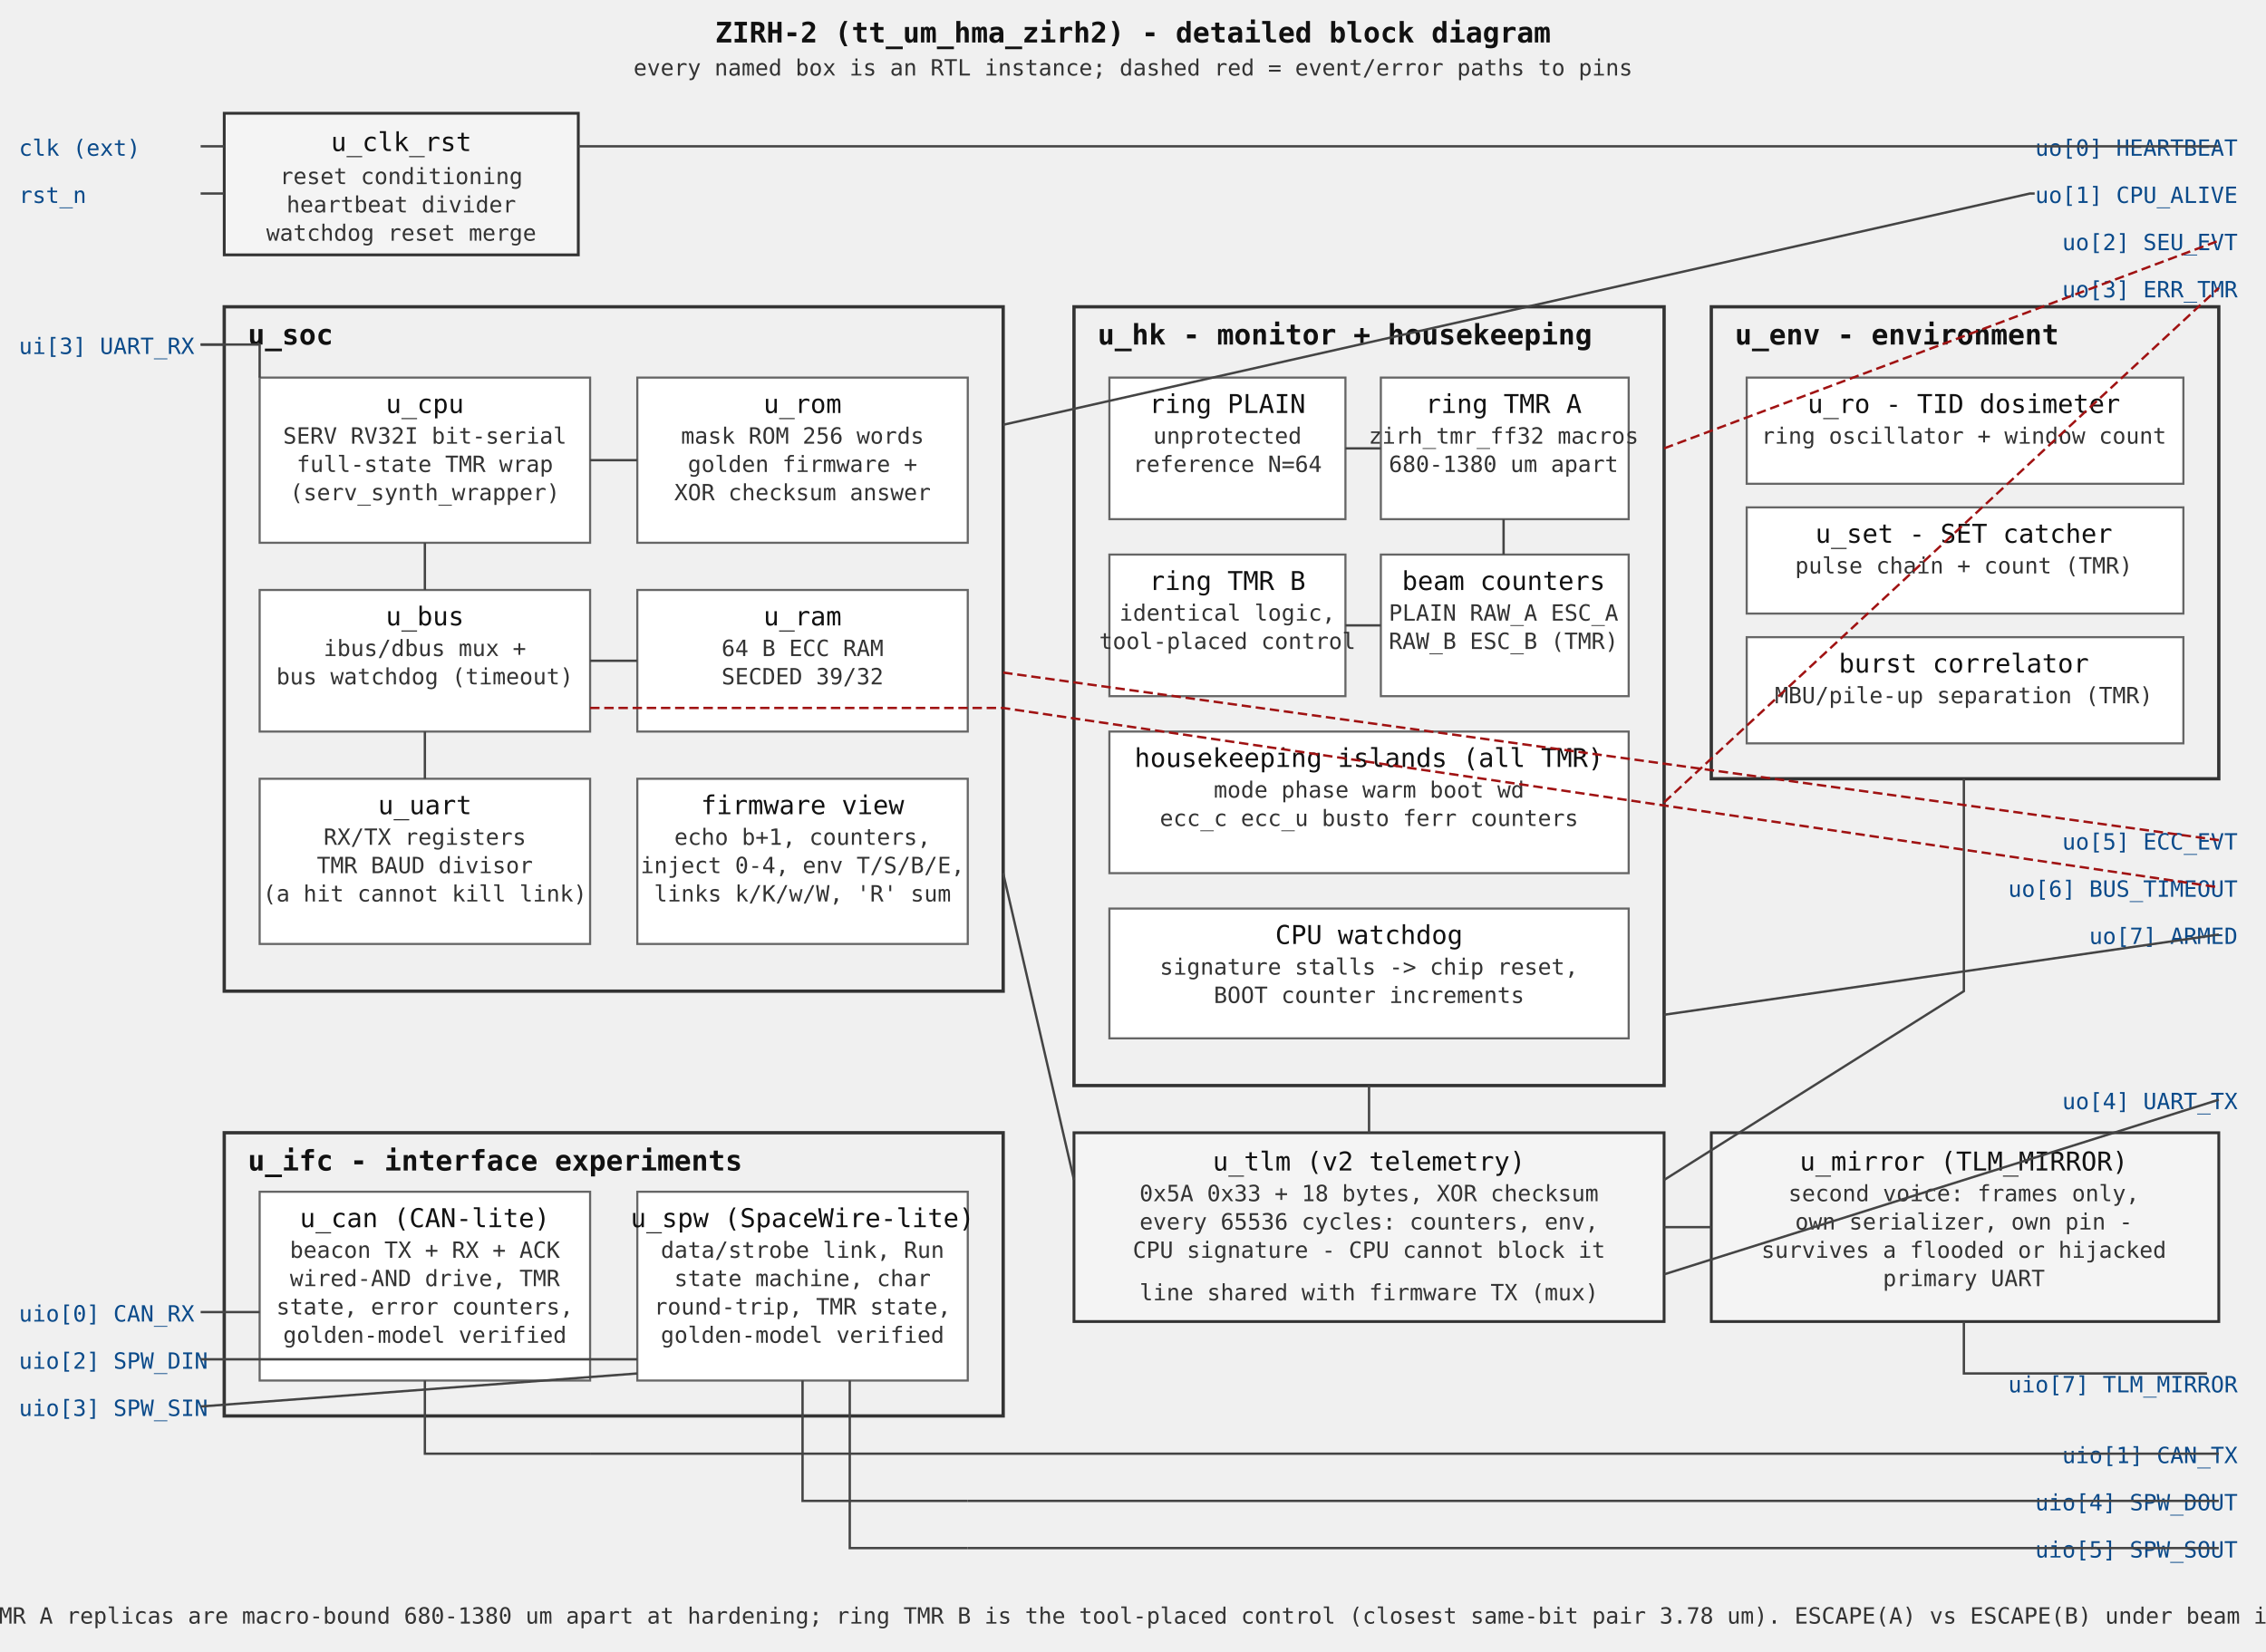
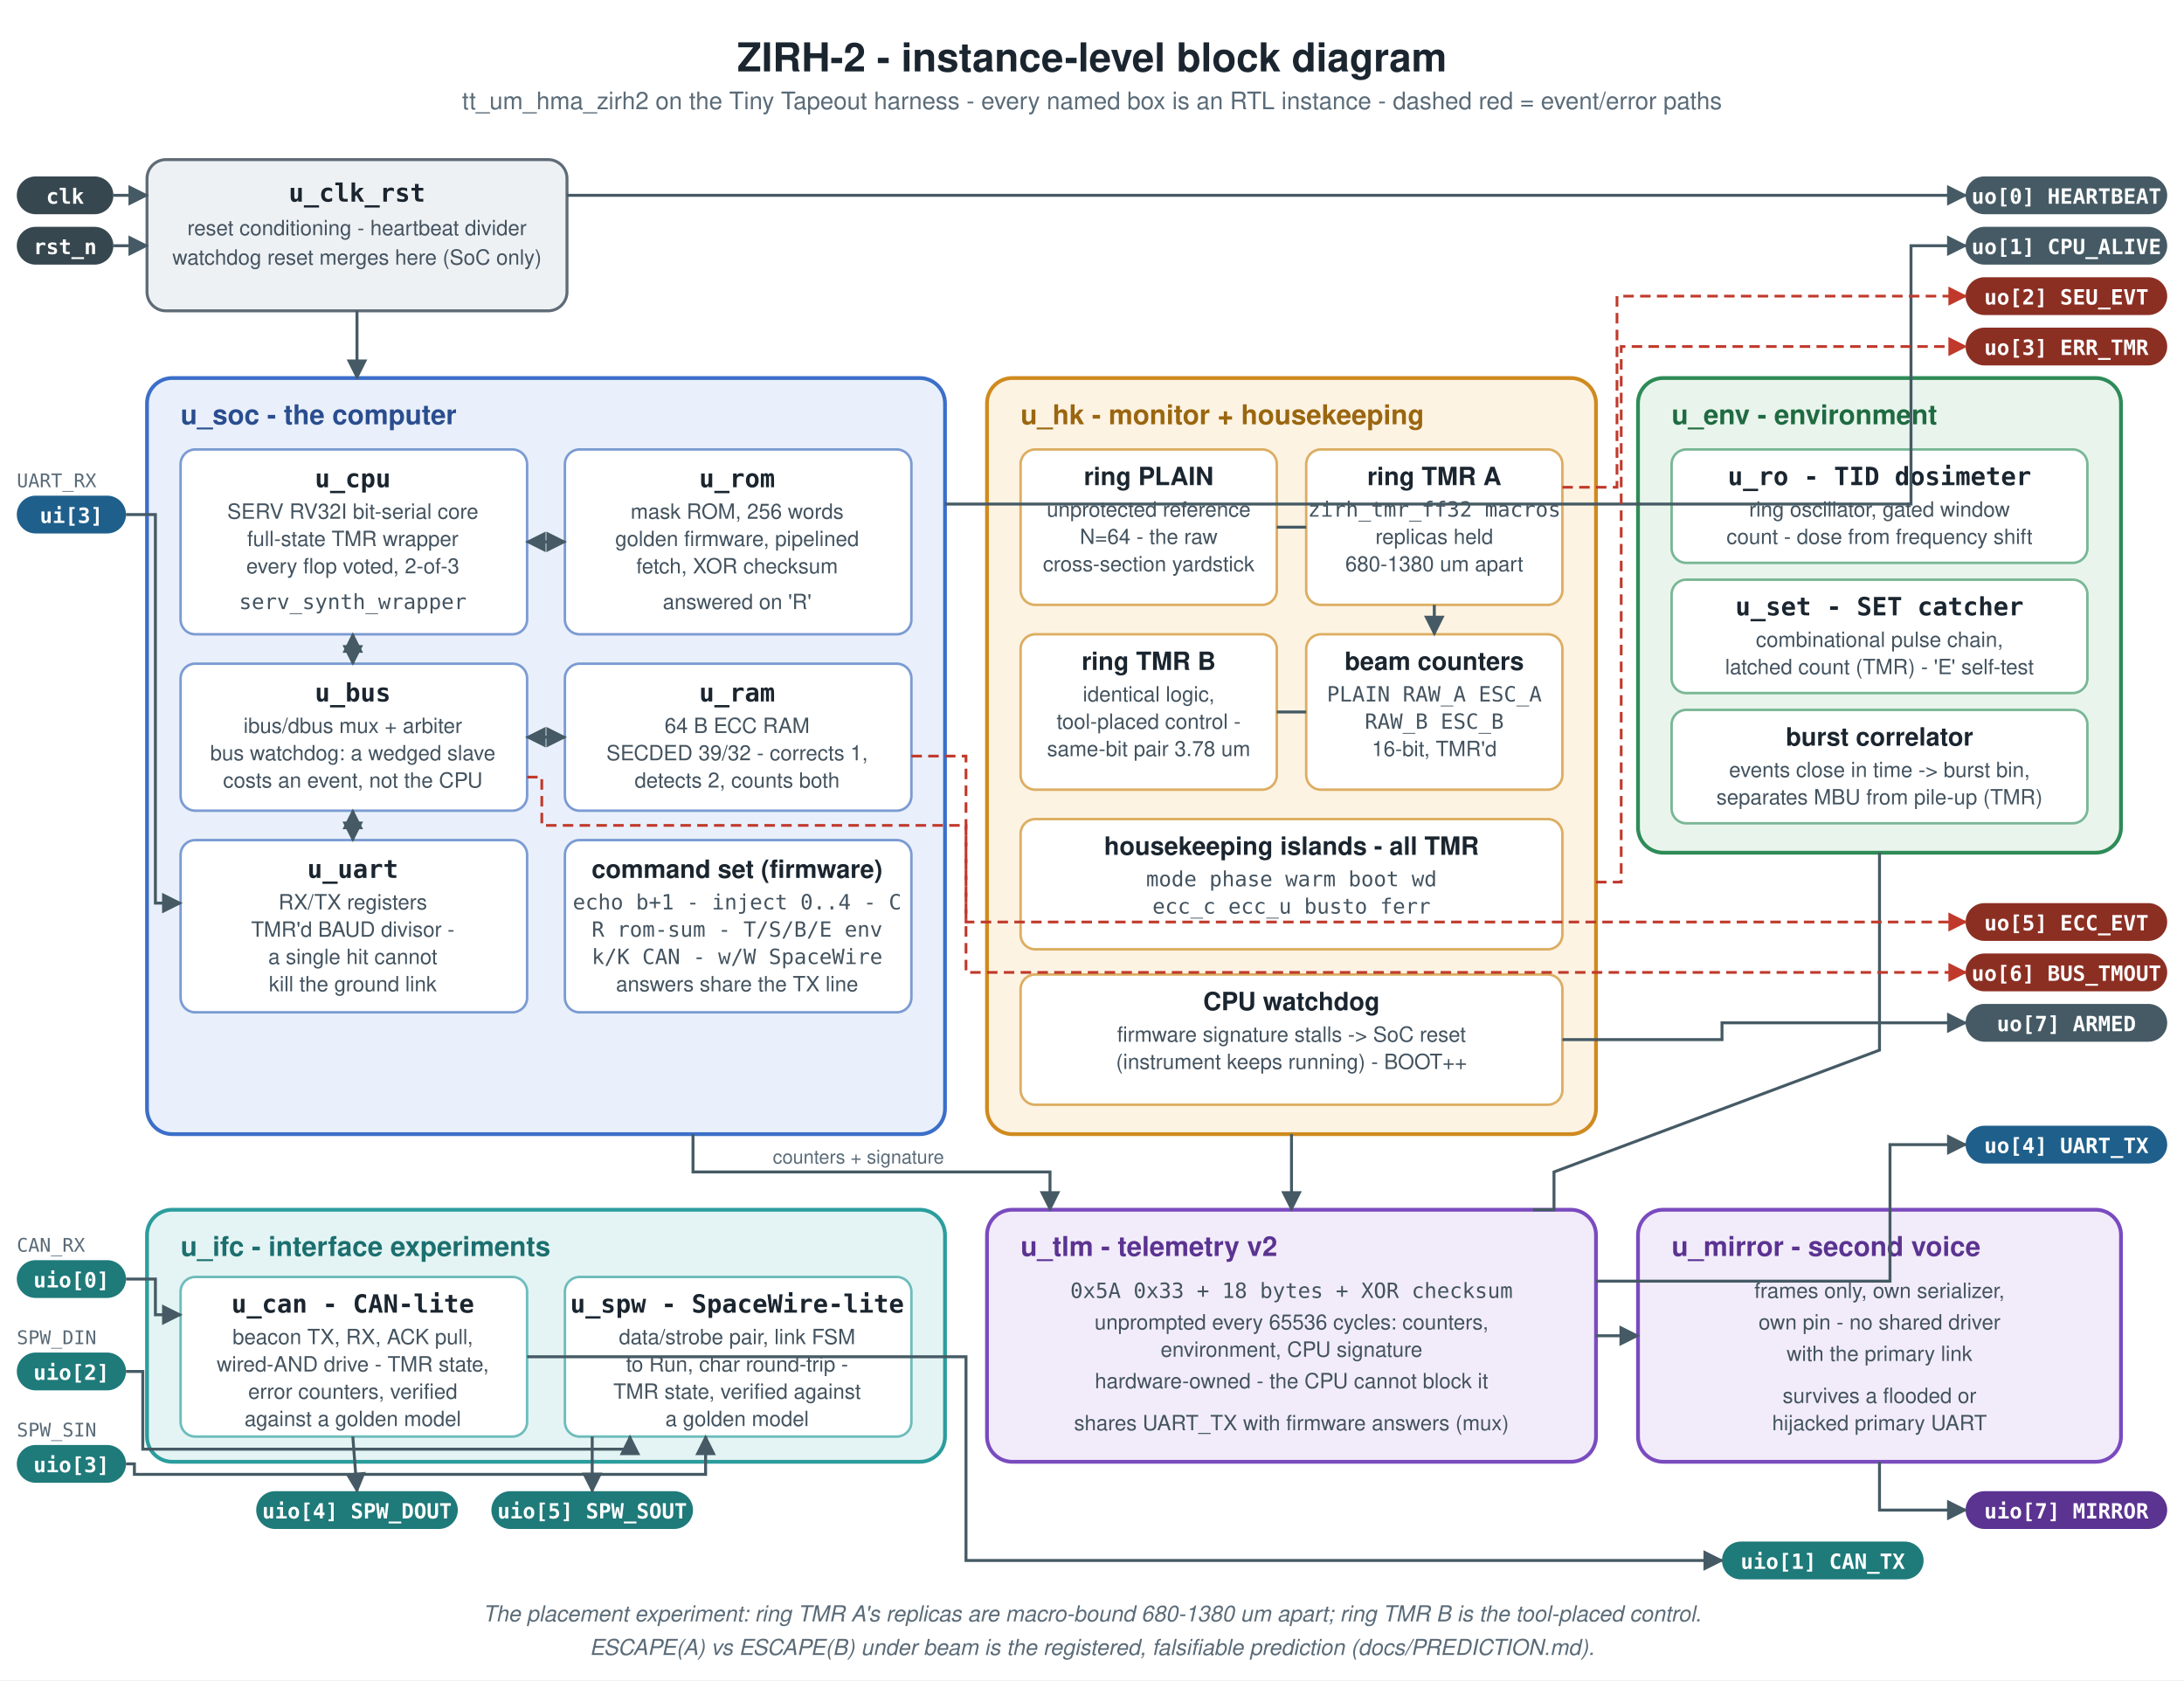
- <svg xmlns="http://www.w3.org/2000/svg" viewBox="0 0 960 700" font-family="monospace">
+ <svg xmlns="http://www.w3.org/2000/svg" viewBox="0 0 1040 800" font-family="-apple-system,'Segoe UI',Helvetica,Arial,sans-serif">
+   <defs>
+     <marker id="arr" viewBox="0 0 10 10" refX="9" refY="5" markerWidth="7" markerHeight="7" orient="auto-start-reverse">
+       <path d="M0 0 L10 5 L0 10 z" fill="#455a64" />
+     </marker>
+     <marker id="arrE" viewBox="0 0 10 10" refX="9" refY="5" markerWidth="7" markerHeight="7" orient="auto-start-reverse">
+       <path d="M0 0 L10 5 L0 10 z" fill="#c0392b" />
+     </marker>
+   </defs>
  <style>
-     .blk  { fill: #f4f4f4; stroke: #333; stroke-width: 1.2; }
-     .sub  { fill: #ffffff; stroke: #666; stroke-width: 0.9; }
-     .grp  { fill: none; stroke: #333; stroke-width: 1.4; }
-     .t    { font-size: 11px; fill: #111; }
-     .s    { font-size: 9.5px; fill: #333; }
-     .h    { font-size: 12px; font-weight: bold; fill: #111; }
-     .pin  { font-size: 9.5px; fill: #0a4a8a; }
-     .w    { stroke: #444; stroke-width: 1; fill: none; }
-     .we   { stroke: #a01212; stroke-width: 1; fill: none; stroke-dasharray: 4 2; }
+     .bg      { fill: #ffffff; }
+     .title   { font-size: 19px; font-weight: 700; fill: #1a252f; }
+     .sub     { font-size: 11.5px; fill: #5a6b78; }
+     .gtitle  { font-size: 13px; font-weight: 700; }
+     .btitle  { font-size: 12px; font-weight: 600; fill: #1a252f; }
+     .btext   { font-size: 10px; fill: #43535f; }
+     .mono    { font-family: 'SFMono-Regular',Consolas,Menlo,monospace; }
+     .pin     { font-size: 10px; font-weight: 600; fill: #ffffff; }
+     .pinlbl  { font-size: 9px; fill: #5a6b78; }
+     .wire    { stroke: #455a64; stroke-width: 1.4; fill: none; }
+     .ewire   { stroke: #c0392b; stroke-width: 1.3; fill: none; stroke-dasharray: 5 3; }
+     .note    { font-size: 10.5px; fill: #5a6b78; font-style: italic; }
  </style>
-   <text x="480" y="18" text-anchor="middle" class="h">ZIRH-2 (tt_um_hma_zirh2) - detailed block diagram</text>
-   <text x="480" y="32" text-anchor="middle" class="s">every named box is an RTL instance; dashed red = event/error paths to pins</text>
-   <text x="8" y="66" class="pin">clk (ext)</text>
-   <text x="8" y="86" class="pin">rst_n</text>
-   <text x="8" y="150" class="pin">ui[3] UART_RX</text>
-   <text x="8" y="560" class="pin">uio[0] CAN_RX</text>
-   <text x="8" y="580" class="pin">uio[2] SPW_DIN</text>
-   <text x="8" y="600" class="pin">uio[3] SPW_SIN</text>
-   <rect x="95" y="48" width="150" height="60" class="blk" />
-   <text x="170" y="64" text-anchor="middle" class="t">u_clk_rst</text>
-   <text x="170" y="78" text-anchor="middle" class="s">reset conditioning</text>
-   <text x="170" y="90" text-anchor="middle" class="s">heartbeat divider</text>
-   <text x="170" y="102" text-anchor="middle" class="s">watchdog reset merge</text>
-   <path d="M85 62 L95 62 M85 82 L95 82" class="w" />
-   <rect x="95" y="130" width="330" height="290" class="grp" />
-   <text x="105" y="146" class="h">u_soc</text>
-   <rect x="110" y="160" width="140" height="70" class="sub" />
-   <text x="180" y="175" text-anchor="middle" class="t">u_cpu</text>
-   <text x="180" y="188" text-anchor="middle" class="s">SERV RV32I bit-serial</text>
-   <text x="180" y="200" text-anchor="middle" class="s">full-state TMR wrap</text>
-   <text x="180" y="212" text-anchor="middle" class="s">(serv_synth_wrapper)</text>
-   <rect x="270" y="160" width="140" height="70" class="sub" />
-   <text x="340" y="175" text-anchor="middle" class="t">u_rom</text>
-   <text x="340" y="188" text-anchor="middle" class="s">mask ROM 256 words</text>
-   <text x="340" y="200" text-anchor="middle" class="s">golden firmware +</text>
-   <text x="340" y="212" text-anchor="middle" class="s">XOR checksum answer</text>
-   <rect x="110" y="250" width="140" height="60" class="sub" />
-   <text x="180" y="265" text-anchor="middle" class="t">u_bus</text>
-   <text x="180" y="278" text-anchor="middle" class="s">ibus/dbus mux +</text>
-   <text x="180" y="290" text-anchor="middle" class="s">bus watchdog (timeout)</text>
-   <rect x="270" y="250" width="140" height="60" class="sub" />
-   <text x="340" y="265" text-anchor="middle" class="t">u_ram</text>
-   <text x="340" y="278" text-anchor="middle" class="s">64 B ECC RAM</text>
-   <text x="340" y="290" text-anchor="middle" class="s">SECDED 39/32</text>
-   <rect x="110" y="330" width="140" height="70" class="sub" />
-   <text x="180" y="345" text-anchor="middle" class="t">u_uart</text>
-   <text x="180" y="358" text-anchor="middle" class="s">RX/TX registers</text>
-   <text x="180" y="370" text-anchor="middle" class="s">TMR BAUD divisor</text>
-   <text x="180" y="382" text-anchor="middle" class="s">(a hit cannot kill link)</text>
-   <rect x="270" y="330" width="140" height="70" class="sub" />
-   <text x="340" y="345" text-anchor="middle" class="t">firmware view</text>
-   <text x="340" y="358" text-anchor="middle" class="s">echo b+1, counters,</text>
-   <text x="340" y="370" text-anchor="middle" class="s">inject 0-4, env T/S/B/E,</text>
-   <text x="340" y="382" text-anchor="middle" class="s">links k/K/w/W, 'R' sum</text>
-   <path d="M250 195 L270 195" class="w" />
-   <path d="M180 230 L180 250" class="w" />
-   <path d="M250 280 L270 280" class="w" />
-   <path d="M180 310 L180 330" class="w" />
-   <path d="M85 146 L110 146 L110 160" class="w" />
-   <rect x="455" y="130" width="250" height="330" class="grp" />
-   <text x="465" y="146" class="h">u_hk - monitor + housekeeping</text>
-   <rect x="470" y="160" width="100" height="60" class="sub" />
-   <text x="520" y="175" text-anchor="middle" class="t">ring PLAIN</text>
-   <text x="520" y="188" text-anchor="middle" class="s">unprotected</text>
-   <text x="520" y="200" text-anchor="middle" class="s">reference N=64</text>
-   <rect x="585" y="160" width="105" height="60" class="sub" />
-   <text x="637" y="175" text-anchor="middle" class="t">ring TMR A</text>
-   <text x="637" y="188" text-anchor="middle" class="s">zirh_tmr_ff32 macros</text>
-   <text x="637" y="200" text-anchor="middle" class="s">680-1380 um apart</text>
-   <rect x="470" y="235" width="100" height="60" class="sub" />
-   <text x="520" y="250" text-anchor="middle" class="t">ring TMR B</text>
-   <text x="520" y="263" text-anchor="middle" class="s">identical logic,</text>
-   <text x="520" y="275" text-anchor="middle" class="s">tool-placed control</text>
-   <rect x="585" y="235" width="105" height="60" class="sub" />
-   <text x="637" y="250" text-anchor="middle" class="t">beam counters</text>
-   <text x="637" y="263" text-anchor="middle" class="s">PLAIN RAW_A ESC_A</text>
-   <text x="637" y="275" text-anchor="middle" class="s">RAW_B ESC_B (TMR)</text>
-   <rect x="470" y="310" width="220" height="60" class="sub" />
-   <text x="580" y="325" text-anchor="middle" class="t">housekeeping islands (all TMR)</text>
-   <text x="580" y="338" text-anchor="middle" class="s">mode phase warm boot wd</text>
-   <text x="580" y="350" text-anchor="middle" class="s">ecc_c ecc_u busto ferr counters</text>
-   <rect x="470" y="385" width="220" height="55" class="sub" />
-   <text x="580" y="400" text-anchor="middle" class="t">CPU watchdog</text>
-   <text x="580" y="413" text-anchor="middle" class="s">signature stalls -&gt; chip reset,</text>
-   <text x="580" y="425" text-anchor="middle" class="s">BOOT counter increments</text>
-   <path d="M570 190 L585 190" class="w" />
-   <path d="M570 265 L585 265" class="w" />
-   <path d="M637 220 L637 235" class="w" />
-   <rect x="725" y="130" width="215" height="200" class="grp" />
-   <text x="735" y="146" class="h">u_env - environment</text>
-   <rect x="740" y="160" width="185" height="45" class="sub" />
-   <text x="832" y="175" text-anchor="middle" class="t">u_ro - TID dosimeter</text>
-   <text x="832" y="188" text-anchor="middle" class="s">ring oscillator + window count</text>
-   <rect x="740" y="215" width="185" height="45" class="sub" />
-   <text x="832" y="230" text-anchor="middle" class="t">u_set - SET catcher</text>
-   <text x="832" y="243" text-anchor="middle" class="s">pulse chain + count (TMR)</text>
-   <rect x="740" y="270" width="185" height="45" class="sub" />
-   <text x="832" y="285" text-anchor="middle" class="t">burst correlator</text>
-   <text x="832" y="298" text-anchor="middle" class="s">MBU/pile-up separation (TMR)</text>
-   <rect x="455" y="480" width="250" height="80" class="blk" />
-   <text x="580" y="496" text-anchor="middle" class="t">u_tlm (v2 telemetry)</text>
-   <text x="580" y="509" text-anchor="middle" class="s">0x5A 0x33 + 18 bytes, XOR checksum</text>
-   <text x="580" y="521" text-anchor="middle" class="s">every 65536 cycles: counters, env,</text>
-   <text x="580" y="533" text-anchor="middle" class="s">CPU signature - CPU cannot block it</text>
-   <text x="580" y="551" text-anchor="middle" class="s">line shared with firmware TX (mux)</text>
-   <rect x="725" y="480" width="215" height="80" class="blk" />
-   <text x="832" y="496" text-anchor="middle" class="t">u_mirror (TLM_MIRROR)</text>
-   <text x="832" y="509" text-anchor="middle" class="s">second voice: frames only,</text>
-   <text x="832" y="521" text-anchor="middle" class="s">own serializer, own pin -</text>
-   <text x="832" y="533" text-anchor="middle" class="s">survives a flooded or hijacked</text>
-   <text x="832" y="545" text-anchor="middle" class="s">primary UART</text>
-   <rect x="95" y="480" width="330" height="120" class="grp" />
-   <text x="105" y="496" class="h">u_ifc - interface experiments</text>
-   <rect x="110" y="505" width="140" height="80" class="sub" />
-   <text x="180" y="520" text-anchor="middle" class="t">u_can (CAN-lite)</text>
-   <text x="180" y="533" text-anchor="middle" class="s">beacon TX + RX + ACK</text>
-   <text x="180" y="545" text-anchor="middle" class="s">wired-AND drive, TMR</text>
-   <text x="180" y="557" text-anchor="middle" class="s">state, error counters,</text>
-   <text x="180" y="569" text-anchor="middle" class="s">golden-model verified</text>
-   <rect x="270" y="505" width="140" height="80" class="sub" />
-   <text x="340" y="520" text-anchor="middle" class="t">u_spw (SpaceWire-lite)</text>
-   <text x="340" y="533" text-anchor="middle" class="s">data/strobe link, Run</text>
-   <text x="340" y="545" text-anchor="middle" class="s">state machine, char</text>
-   <text x="340" y="557" text-anchor="middle" class="s">round-trip, TMR state,</text>
-   <text x="340" y="569" text-anchor="middle" class="s">golden-model verified</text>
-   <path d="M85 146 L95 146" class="w" />
-   <path d="M425 370 L455 500 " class="w" />
-   <path d="M580 460 L580 480" class="w" />
-   <path d="M832 330 L832 420 L705 500" class="w" />
-   <path d="M705 520 L725 520" class="w" />
-   <path d="M85 556 L110 556 M85 576 L270 576 M85 596 L270 582" class="w" />
-   <text x="948" y="66" text-anchor="end" class="pin">uo[0] HEARTBEAT</text>
-   <text x="948" y="86" text-anchor="end" class="pin">uo[1] CPU_ALIVE</text>
-   <text x="948" y="106" text-anchor="end" class="pin">uo[2] SEU_EVT</text>
-   <text x="948" y="126" text-anchor="end" class="pin">uo[3] ERR_TMR</text>
-   <text x="948" y="360" text-anchor="end" class="pin">uo[5] ECC_EVT</text>
-   <text x="948" y="380" text-anchor="end" class="pin">uo[6] BUS_TIMEOUT</text>
-   <text x="948" y="400" text-anchor="end" class="pin">uo[7] ARMED</text>
-   <text x="948" y="470" text-anchor="end" class="pin">uo[4] UART_TX</text>
-   <text x="948" y="590" text-anchor="end" class="pin">uio[7] TLM_MIRROR</text>
-   <text x="948" y="620" text-anchor="end" class="pin">uio[1] CAN_TX</text>
-   <text x="948" y="640" text-anchor="end" class="pin">uio[4] SPW_DOUT</text>
-   <text x="948" y="660" text-anchor="end" class="pin">uio[5] SPW_SOUT</text>
-   <path d="M245 62 L940 62" class="w" />
-   <path d="M425 180 L860 82 L862 82" class="w" />
-   <path d="M705 190 L940 102" class="we" />
-   <path d="M705 340 L940 122" class="we" />
-   <path d="M425 285 L940 356" class="we" />
-   <path d="M250 300 L425 300 L940 376" class="we" />
-   <path d="M705 430 L940 396" class="w" />
-   <path d="M705 540 L940 466" class="w" />
-   <path d="M832 560 L832 582 L935 582" class="w" />
-   <path d="M250 616 L940 616 M410 636 L940 636 M410 656 L940 656" class="w" />
-   <path d="M180 585 L180 616 L250 616" class="w" />
-   <path d="M340 585 L340 636 L410 636" class="w" />
-   <path d="M360 585 L360 656 L410 656" class="w" />
-   <text x="480" y="688" text-anchor="middle" class="s">Placement experiment: ring TMR A replicas are macro-bound 680-1380 um apart at hardening; ring TMR B is the tool-placed control (closest same-bit pair 3.78 um). ESCAPE(A) vs ESCAPE(B) under beam is the registered prediction.</text>
+   <rect x="0" y="0" width="1040" height="800" class="bg" />
+   <text x="520" y="34" text-anchor="middle" class="title">ZIRH-2 - instance-level block diagram</text>
+   <text x="520" y="52" text-anchor="middle" class="sub">tt_um_hma_zirh2 on the Tiny Tapeout harness - every named box is an RTL instance - dashed red = event/error paths</text>
+   <rect x="70" y="76" width="200" height="72" rx="9" fill="#eef1f4" stroke="#5f6b76" stroke-width="1.4" />
+   <text x="170" y="96" text-anchor="middle" class="btitle mono">u_clk_rst</text>
+   <text x="170" y="112" text-anchor="middle" class="btext">reset conditioning - heartbeat divider</text>
+   <text x="170" y="126" text-anchor="middle" class="btext">watchdog reset merges here (SoC only)</text>
+   <g class="mono">
+     <rect x="8" y="84" width="46" height="18" rx="9" fill="#37474f" />
+     <text x="31" y="97" text-anchor="middle" class="pin">clk</text>
+     <rect x="8" y="108" width="46" height="18" rx="9" fill="#37474f" />
+     <text x="31" y="121" text-anchor="middle" class="pin">rst_n</text>
+     <text x="8" y="232" class="pinlbl">UART_RX</text>
+     <rect x="8" y="236" width="52" height="18" rx="9" fill="#1f5f8b" />
+     <text x="34" y="249" text-anchor="middle" class="pin">ui[3]</text>
+     <text x="8" y="596" class="pinlbl">CAN_RX</text>
+     <rect x="8" y="600" width="52" height="18" rx="9" fill="#1f7a7a" />
+     <text x="34" y="613" text-anchor="middle" class="pin">uio[0]</text>
+     <text x="8" y="640" class="pinlbl">SPW_DIN</text>
+     <rect x="8" y="644" width="52" height="18" rx="9" fill="#1f7a7a" />
+     <text x="34" y="657" text-anchor="middle" class="pin">uio[2]</text>
+     <text x="8" y="684" class="pinlbl">SPW_SIN</text>
+     <rect x="8" y="688" width="52" height="18" rx="9" fill="#1f7a7a" />
+     <text x="34" y="701" text-anchor="middle" class="pin">uio[3]</text>
+   </g>
+   <path d="M54 93 L70 93" class="wire" marker-end="url(#arr)" />
+   <path d="M54 117 L70 117" class="wire" marker-end="url(#arr)" />
+   <rect x="70" y="180" width="380" height="360" rx="12" fill="#e9f0fb" stroke="#3b6fc9" stroke-width="1.8" />
+   <text x="86" y="202" class="gtitle" fill="#2a4d8f">u_soc - the computer</text>
+   <rect x="86" y="214" width="165" height="88" rx="7" fill="#ffffff" stroke="#7b9bd2" stroke-width="1.2" />
+   <text x="168" y="232" text-anchor="middle" class="btitle mono">u_cpu</text>
+   <text x="168" y="247" text-anchor="middle" class="btext">SERV RV32I bit-serial core</text>
+   <text x="168" y="260" text-anchor="middle" class="btext">full-state TMR wrapper</text>
+   <text x="168" y="273" text-anchor="middle" class="btext">every flop voted, 2-of-3</text>
+   <text x="168" y="290" text-anchor="middle" class="btext mono">serv_synth_wrapper</text>
+   <rect x="269" y="214" width="165" height="88" rx="7" fill="#ffffff" stroke="#7b9bd2" stroke-width="1.2" />
+   <text x="351" y="232" text-anchor="middle" class="btitle mono">u_rom</text>
+   <text x="351" y="247" text-anchor="middle" class="btext">mask ROM, 256 words</text>
+   <text x="351" y="260" text-anchor="middle" class="btext">golden firmware, pipelined</text>
+   <text x="351" y="273" text-anchor="middle" class="btext">fetch, XOR checksum</text>
+   <text x="351" y="290" text-anchor="middle" class="btext">answered on 'R'</text>
+   <rect x="86" y="316" width="165" height="70" rx="7" fill="#ffffff" stroke="#7b9bd2" stroke-width="1.2" />
+   <text x="168" y="334" text-anchor="middle" class="btitle mono">u_bus</text>
+   <text x="168" y="349" text-anchor="middle" class="btext">ibus/dbus mux + arbiter</text>
+   <text x="168" y="362" text-anchor="middle" class="btext">bus watchdog: a wedged slave</text>
+   <text x="168" y="375" text-anchor="middle" class="btext">costs an event, not the CPU</text>
+   <rect x="269" y="316" width="165" height="70" rx="7" fill="#ffffff" stroke="#7b9bd2" stroke-width="1.2" />
+   <text x="351" y="334" text-anchor="middle" class="btitle mono">u_ram</text>
+   <text x="351" y="349" text-anchor="middle" class="btext">64 B ECC RAM</text>
+   <text x="351" y="362" text-anchor="middle" class="btext">SECDED 39/32 - corrects 1,</text>
+   <text x="351" y="375" text-anchor="middle" class="btext">detects 2, counts both</text>
+   <rect x="86" y="400" width="165" height="82" rx="7" fill="#ffffff" stroke="#7b9bd2" stroke-width="1.2" />
+   <text x="168" y="418" text-anchor="middle" class="btitle mono">u_uart</text>
+   <text x="168" y="433" text-anchor="middle" class="btext">RX/TX registers</text>
+   <text x="168" y="446" text-anchor="middle" class="btext">TMR'd BAUD divisor -</text>
+   <text x="168" y="459" text-anchor="middle" class="btext">a single hit cannot</text>
+   <text x="168" y="472" text-anchor="middle" class="btext">kill the ground link</text>
+   <rect x="269" y="400" width="165" height="82" rx="7" fill="#ffffff" stroke="#7b9bd2" stroke-width="1.2" />
+   <text x="351" y="418" text-anchor="middle" class="btitle">command set (firmware)</text>
+   <text x="351" y="433" text-anchor="middle" class="btext mono">echo b+1 - inject 0..4 - C</text>
+   <text x="351" y="446" text-anchor="middle" class="btext mono">R rom-sum - T/S/B/E env</text>
+   <text x="351" y="459" text-anchor="middle" class="btext mono">k/K CAN - w/W SpaceWire</text>
+   <text x="351" y="472" text-anchor="middle" class="btext">answers share the TX line</text>
+   <path d="M251 258 L269 258" class="wire" marker-end="url(#arr)" marker-start="url(#arr)" />
+   <path d="M168 302 L168 316" class="wire" marker-end="url(#arr)" marker-start="url(#arr)" />
+   <path d="M251 351 L269 351" class="wire" marker-end="url(#arr)" marker-start="url(#arr)" />
+   <path d="M168 386 L168 400" class="wire" marker-end="url(#arr)" marker-start="url(#arr)" />
+   <path d="M60 245 L74 245 L74 430 L86 430" class="wire" marker-end="url(#arr)" />
+   <path d="M170 148 L170 180" class="wire" marker-end="url(#arr)" />
+   <rect x="470" y="180" width="290" height="360" rx="12" fill="#fdf3e3" stroke="#d08a1f" stroke-width="1.8" />
+   <text x="486" y="202" class="gtitle" fill="#9a660f">u_hk - monitor + housekeeping</text>
+   <rect x="486" y="214" width="122" height="74" rx="7" fill="#ffffff" stroke="#dcae62" stroke-width="1.2" />
+   <text x="547" y="231" text-anchor="middle" class="btitle">ring PLAIN</text>
+   <text x="547" y="246" text-anchor="middle" class="btext">unprotected reference</text>
+   <text x="547" y="259" text-anchor="middle" class="btext">N=64 - the raw</text>
+   <text x="547" y="272" text-anchor="middle" class="btext">cross-section yardstick</text>
+   <rect x="622" y="214" width="122" height="74" rx="7" fill="#ffffff" stroke="#dcae62" stroke-width="1.2" />
+   <text x="683" y="231" text-anchor="middle" class="btitle">ring TMR A</text>
+   <text x="683" y="246" text-anchor="middle" class="btext mono">zirh_tmr_ff32 macros</text>
+   <text x="683" y="259" text-anchor="middle" class="btext">replicas held</text>
+   <text x="683" y="272" text-anchor="middle" class="btext">680-1380 um apart</text>
+   <rect x="486" y="302" width="122" height="74" rx="7" fill="#ffffff" stroke="#dcae62" stroke-width="1.2" />
+   <text x="547" y="319" text-anchor="middle" class="btitle">ring TMR B</text>
+   <text x="547" y="334" text-anchor="middle" class="btext">identical logic,</text>
+   <text x="547" y="347" text-anchor="middle" class="btext">tool-placed control -</text>
+   <text x="547" y="360" text-anchor="middle" class="btext">same-bit pair 3.78 um</text>
+   <rect x="622" y="302" width="122" height="74" rx="7" fill="#ffffff" stroke="#dcae62" stroke-width="1.2" />
+   <text x="683" y="319" text-anchor="middle" class="btitle">beam counters</text>
+   <text x="683" y="334" text-anchor="middle" class="btext mono">PLAIN RAW_A ESC_A</text>
+   <text x="683" y="347" text-anchor="middle" class="btext mono">RAW_B ESC_B</text>
+   <text x="683" y="360" text-anchor="middle" class="btext">16-bit, TMR'd</text>
+   <rect x="486" y="390" width="258" height="62" rx="7" fill="#ffffff" stroke="#dcae62" stroke-width="1.2" />
+   <text x="615" y="407" text-anchor="middle" class="btitle">housekeeping islands - all TMR</text>
+   <text x="615" y="422" text-anchor="middle" class="btext mono">mode phase warm boot wd</text>
+   <text x="615" y="435" text-anchor="middle" class="btext mono">ecc_c ecc_u busto ferr</text>
+   <rect x="486" y="464" width="258" height="62" rx="7" fill="#ffffff" stroke="#dcae62" stroke-width="1.2" />
+   <text x="615" y="481" text-anchor="middle" class="btitle">CPU watchdog</text>
+   <text x="615" y="496" text-anchor="middle" class="btext">firmware signature stalls -&gt; SoC reset</text>
+   <text x="615" y="509" text-anchor="middle" class="btext">(instrument keeps running) - BOOT++</text>
+   <path d="M608 251 L622 251" class="wire" />
+   <path d="M608 339 L622 339" class="wire" />
+   <path d="M683 288 L683 302" class="wire" marker-end="url(#arr)" />
+   <rect x="780" y="180" width="230" height="226" rx="12" fill="#e9f5ec" stroke="#2e8b57" stroke-width="1.8" />
+   <text x="796" y="202" class="gtitle" fill="#1f6b41">u_env - environment</text>
+   <rect x="796" y="214" width="198" height="54" rx="7" fill="#ffffff" stroke="#79b795" stroke-width="1.2" />
+   <text x="895" y="231" text-anchor="middle" class="btitle mono">u_ro - TID dosimeter</text>
+   <text x="895" y="246" text-anchor="middle" class="btext">ring oscillator, gated window</text>
+   <text x="895" y="259" text-anchor="middle" class="btext">count - dose from frequency shift</text>
+   <rect x="796" y="276" width="198" height="54" rx="7" fill="#ffffff" stroke="#79b795" stroke-width="1.2" />
+   <text x="895" y="293" text-anchor="middle" class="btitle mono">u_set - SET catcher</text>
+   <text x="895" y="308" text-anchor="middle" class="btext">combinational pulse chain,</text>
+   <text x="895" y="321" text-anchor="middle" class="btext">latched count (TMR) - 'E' self-test</text>
+   <rect x="796" y="338" width="198" height="54" rx="7" fill="#ffffff" stroke="#79b795" stroke-width="1.2" />
+   <text x="895" y="355" text-anchor="middle" class="btitle">burst correlator</text>
+   <text x="895" y="370" text-anchor="middle" class="btext">events close in time -&gt; burst bin,</text>
+   <text x="895" y="383" text-anchor="middle" class="btext">separates MBU from pile-up (TMR)</text>
+   <rect x="470" y="576" width="290" height="120" rx="12" fill="#f2ecfa" stroke="#7a4bbf" stroke-width="1.8" />
+   <text x="486" y="598" class="gtitle" fill="#5b3391">u_tlm - telemetry v2</text>
+   <text x="615" y="618" text-anchor="middle" class="btext mono">0x5A 0x33 + 18 bytes + XOR checksum</text>
+   <text x="615" y="633" text-anchor="middle" class="btext">unprompted every 65536 cycles: counters,</text>
+   <text x="615" y="646" text-anchor="middle" class="btext">environment, CPU signature</text>
+   <text x="615" y="661" text-anchor="middle" class="btext">hardware-owned - the CPU cannot block it</text>
+   <text x="615" y="681" text-anchor="middle" class="btext">shares UART_TX with firmware answers (mux)</text>
+   <rect x="780" y="576" width="230" height="120" rx="12" fill="#f2ecfa" stroke="#7a4bbf" stroke-width="1.8" />
+   <text x="796" y="598" class="gtitle" fill="#5b3391">u_mirror - second voice</text>
+   <text x="895" y="618" text-anchor="middle" class="btext">frames only, own serializer,</text>
+   <text x="895" y="633" text-anchor="middle" class="btext">own pin - no shared driver</text>
+   <text x="895" y="648" text-anchor="middle" class="btext">with the primary link</text>
+   <text x="895" y="668" text-anchor="middle" class="btext">survives a flooded or</text>
+   <text x="895" y="681" text-anchor="middle" class="btext">hijacked primary UART</text>
+   <rect x="70" y="576" width="380" height="120" rx="12" fill="#e4f4f4" stroke="#2b9d9d" stroke-width="1.8" />
+   <text x="86" y="598" class="gtitle" fill="#1c6f6f">u_ifc - interface experiments</text>
+   <rect x="86" y="608" width="165" height="76" rx="7" fill="#ffffff" stroke="#6fbcbc" stroke-width="1.2" />
+   <text x="168" y="625" text-anchor="middle" class="btitle mono">u_can - CAN-lite</text>
+   <text x="168" y="640" text-anchor="middle" class="btext">beacon TX, RX, ACK pull,</text>
+   <text x="168" y="653" text-anchor="middle" class="btext">wired-AND drive - TMR state,</text>
+   <text x="168" y="666" text-anchor="middle" class="btext">error counters, verified</text>
+   <text x="168" y="679" text-anchor="middle" class="btext">against a golden model</text>
+   <rect x="269" y="608" width="165" height="76" rx="7" fill="#ffffff" stroke="#6fbcbc" stroke-width="1.2" />
+   <text x="351" y="625" text-anchor="middle" class="btitle mono">u_spw - SpaceWire-lite</text>
+   <text x="351" y="640" text-anchor="middle" class="btext">data/strobe pair, link FSM</text>
+   <text x="351" y="653" text-anchor="middle" class="btext">to Run, char round-trip -</text>
+   <text x="351" y="666" text-anchor="middle" class="btext">TMR state, verified against</text>
+   <text x="351" y="679" text-anchor="middle" class="btext">a golden model</text>
+   <path d="M330 540 L330 558 L500 558 L500 576" class="wire" marker-end="url(#arr)" />
+   <text x="368" y="554" class="pinlbl">counters + signature</text>
+   <path d="M615 540 L615 576" class="wire" marker-end="url(#arr)" />
+   <path d="M895 406 L895 500 L740 558 L740 576 L730 576" class="wire" />
+   <path d="M895 406 L895 500 L760 540 L700 568 L700 576" class="wire" opacity="0" />
+   <path d="M760 636 L780 636" class="wire" marker-end="url(#arr)" />
+   <path d="M60 609 L74 609 L74 626 L86 626" class="wire" marker-end="url(#arr)" />
+   <path d="M60 653 L68 653 L68 690 L300 690 L300 684" class="wire" marker-end="url(#arr)" />
+   <path d="M60 697 L64 697 L64 702 L336 702 L336 684" class="wire" marker-end="url(#arr)" />
+   <g class="mono">
+     <rect x="936" y="84" width="96" height="18" rx="9" fill="#455a64" />
+     <text x="984" y="97" text-anchor="middle" class="pin">uo[0] HEARTBEAT</text>
+     <rect x="936" y="108" width="96" height="18" rx="9" fill="#455a64" />
+     <text x="984" y="121" text-anchor="middle" class="pin">uo[1] CPU_ALIVE</text>
+     <rect x="936" y="132" width="96" height="18" rx="9" fill="#8c2f23" />
+     <text x="984" y="145" text-anchor="middle" class="pin">uo[2] SEU_EVT</text>
+     <rect x="936" y="156" width="96" height="18" rx="9" fill="#8c2f23" />
+     <text x="984" y="169" text-anchor="middle" class="pin">uo[3] ERR_TMR</text>
+     <rect x="936" y="430" width="96" height="18" rx="9" fill="#8c2f23" />
+     <text x="984" y="443" text-anchor="middle" class="pin">uo[5] ECC_EVT</text>
+     <rect x="936" y="454" width="96" height="18" rx="9" fill="#8c2f23" />
+     <text x="984" y="467" text-anchor="middle" class="pin">uo[6] BUS_TMOUT</text>
+     <rect x="936" y="478" width="96" height="18" rx="9" fill="#455a64" />
+     <text x="984" y="491" text-anchor="middle" class="pin">uo[7] ARMED</text>
+     <rect x="936" y="536" width="96" height="18" rx="9" fill="#1f5f8b" />
+     <text x="984" y="549" text-anchor="middle" class="pin">uo[4] UART_TX</text>
+     <rect x="936" y="710" width="96" height="18" rx="9" fill="#5b3391" />
+     <text x="984" y="723" text-anchor="middle" class="pin">uio[7] MIRROR</text>
+     <rect x="820" y="734" width="96" height="18" rx="9" fill="#1f7a7a" />
+     <text x="868" y="747" text-anchor="middle" class="pin">uio[1] CAN_TX</text>
+     <rect x="122" y="710" width="96" height="18" rx="9" fill="#1f7a7a" />
+     <text x="170" y="723" text-anchor="middle" class="pin">uio[4] SPW_DOUT</text>
+     <rect x="234" y="710" width="96" height="18" rx="9" fill="#1f7a7a" />
+     <text x="282" y="723" text-anchor="middle" class="pin">uio[5] SPW_SOUT</text>
+   </g>
+   <path d="M270 93 L936 93" class="wire" marker-end="url(#arr)" />
+   <path d="M450 240 L910 240 L910 117 L936 117" class="wire" marker-end="url(#arr)" />
+   <path d="M744 232 L770 232 L770 141 L936 141" class="ewire" marker-end="url(#arrE)" />
+   <path d="M760 420 L772 420 L772 165 L936 165" class="ewire" marker-end="url(#arrE)" />
+   <path d="M434 360 L460 360 L460 439 L936 439" class="ewire" marker-end="url(#arrE)" />
+   <path d="M251 370 L258 370 L258 393 L460 393 L460 463 L936 463" class="ewire" marker-end="url(#arrE)" />
+   <path d="M744 495 L820 495 L820 487 L936 487" class="wire" marker-end="url(#arr)" />
+   <path d="M760 610 L900 610 L900 545 L936 545" class="wire" marker-end="url(#arr)" />
+   <path d="M895 696 L895 719 L936 719" class="wire" marker-end="url(#arr)" />
+   <path d="M168 684 L168 700 L145 700 L145 719 L122 719" class="wire" opacity="0" />
+   <path d="M168 684 L170 710" class="wire" marker-end="url(#arr)" />
+   <path d="M282 684 L282 710" class="wire" marker-end="url(#arr)" />
+   <path d="M251 670 L868 734" class="wire" opacity="0" />
+   <path d="M251 646 L460 646 L460 743 L820 743" class="wire" marker-end="url(#arr)" />
+   <text x="520" y="772" text-anchor="middle" class="note">The placement experiment: ring TMR A's replicas are macro-bound 680-1380 um apart; ring TMR B is the tool-placed control.</text>
+   <text x="520" y="788" text-anchor="middle" class="note">ESCAPE(A) vs ESCAPE(B) under beam is the registered, falsifiable prediction (docs/PREDICTION.md).</text>
</svg>
